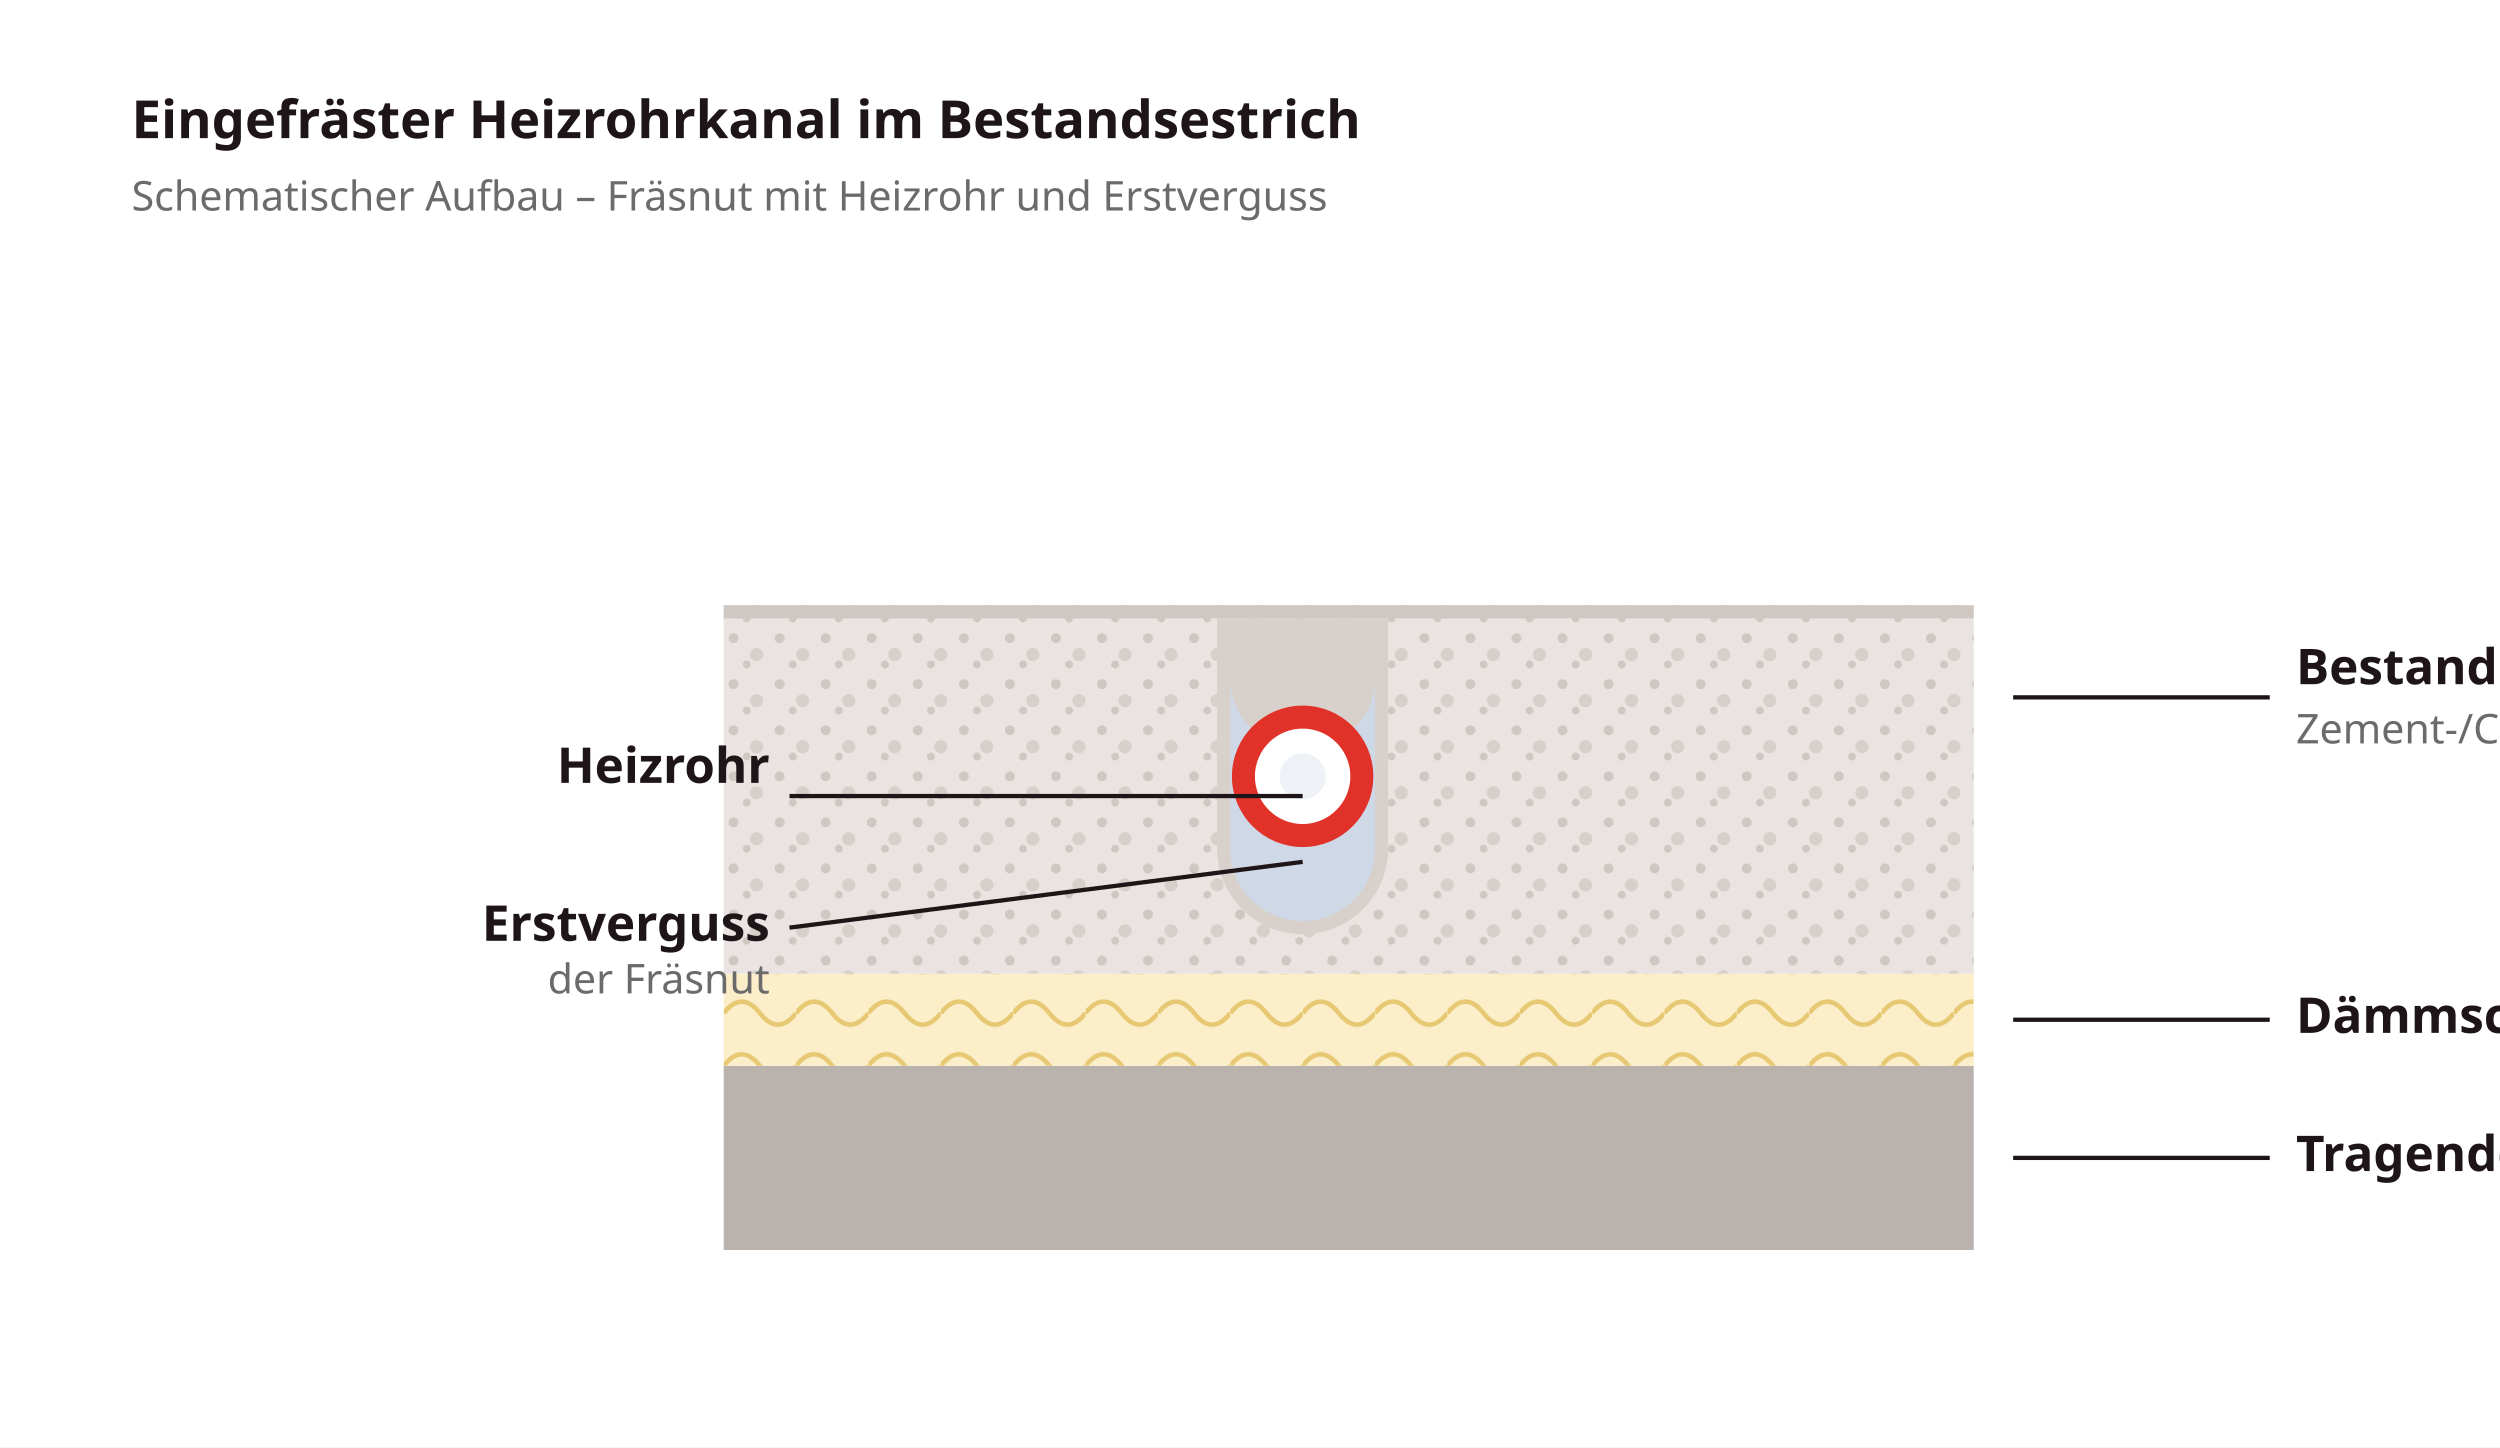
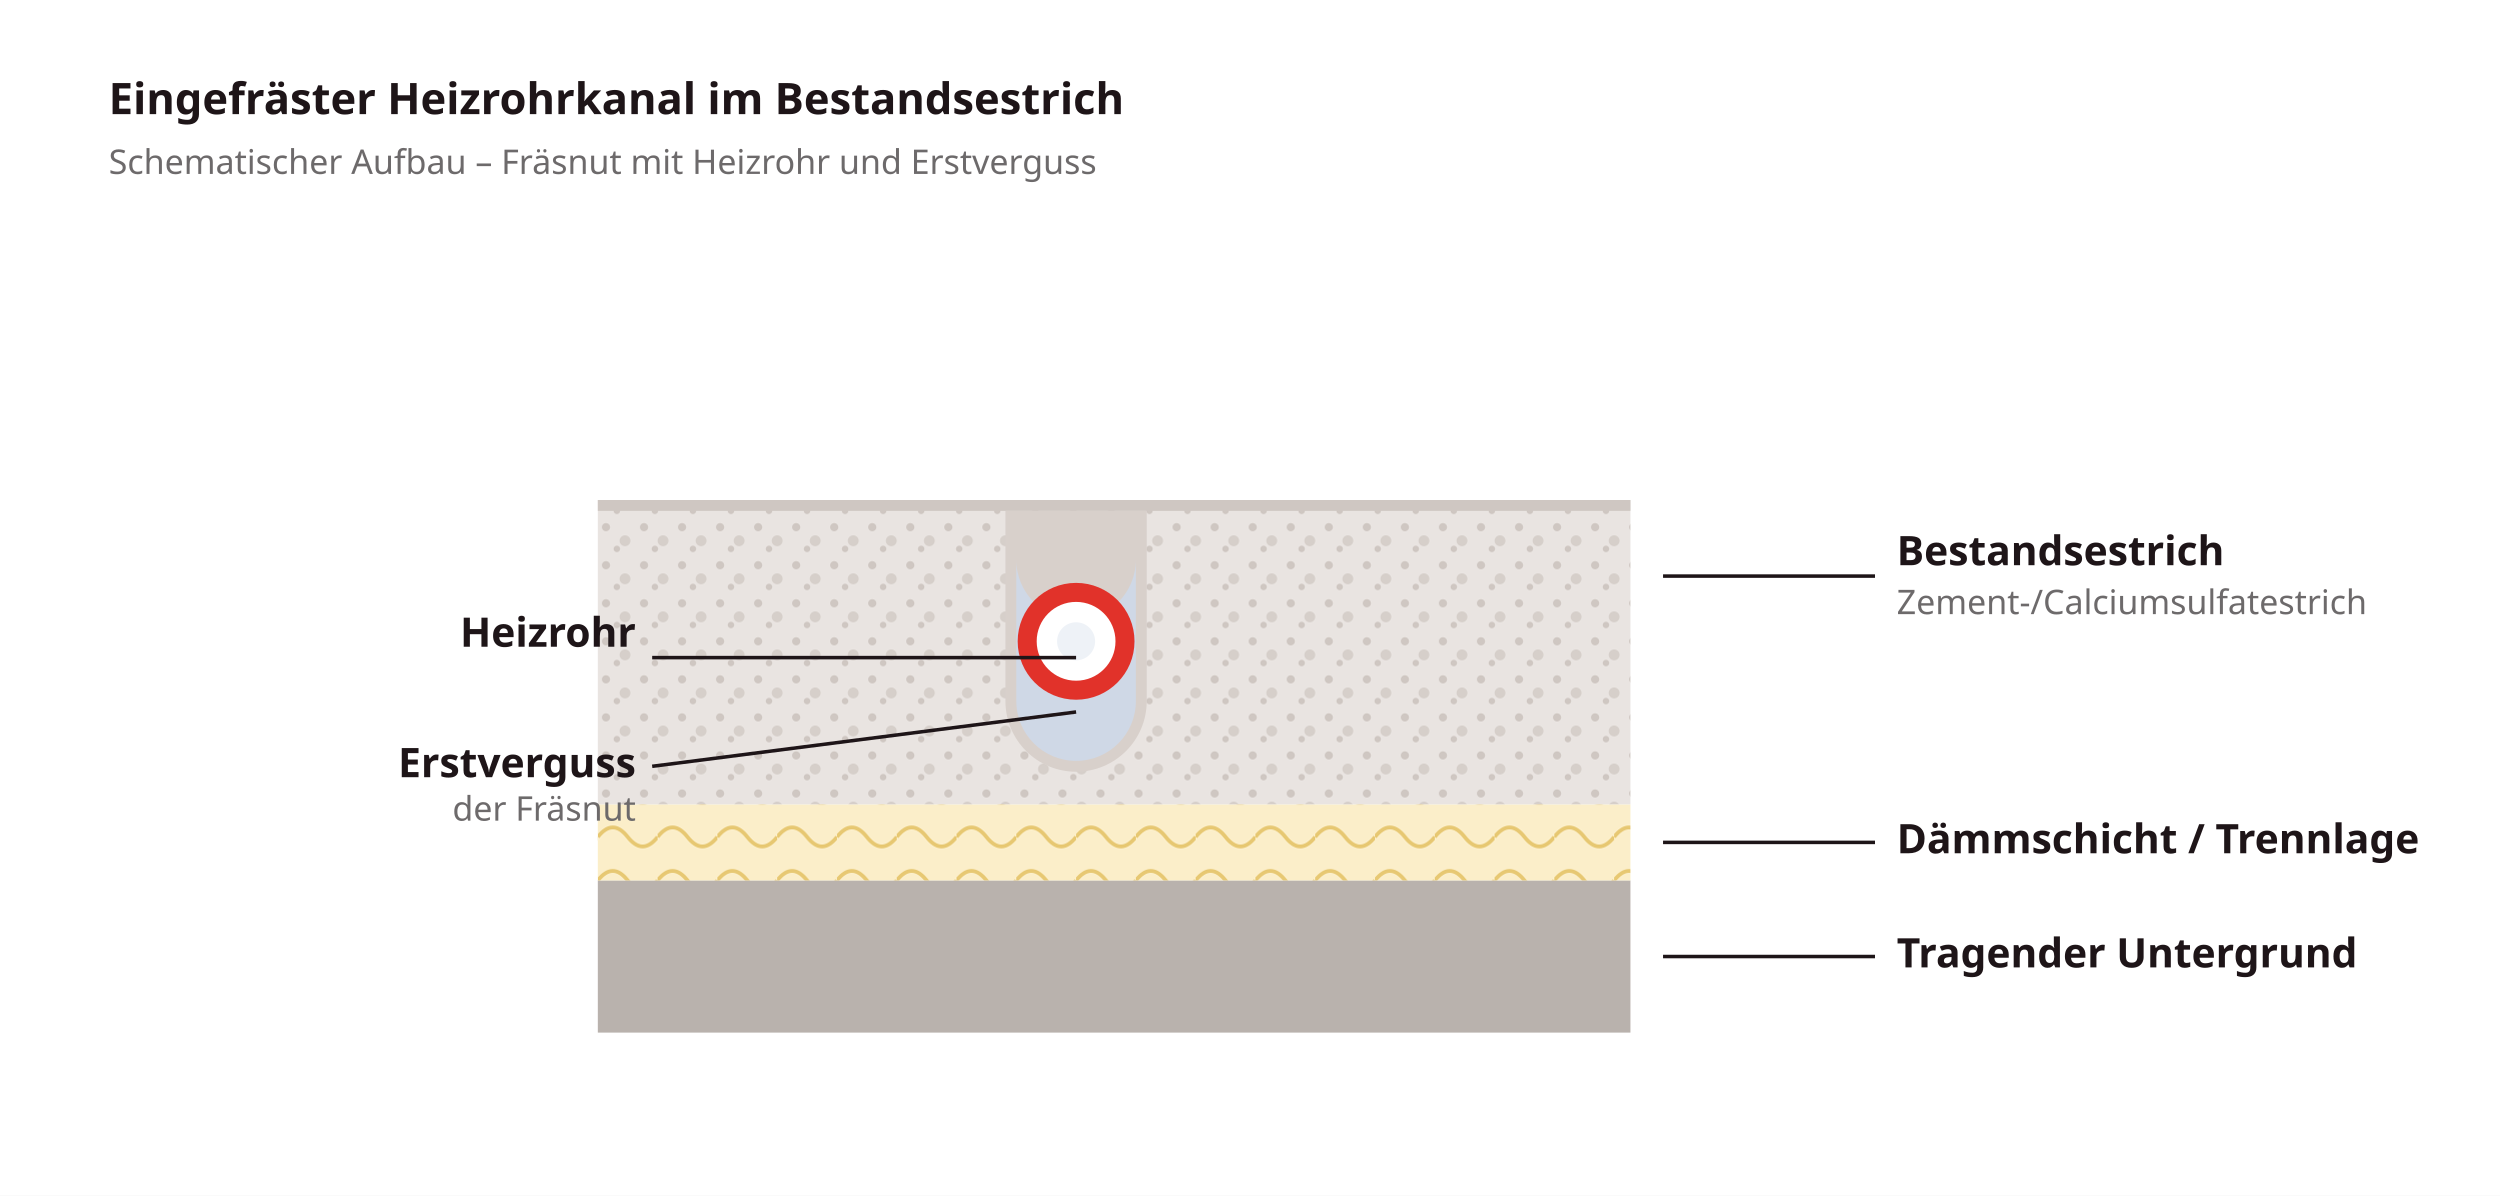
- <svg xmlns="http://www.w3.org/2000/svg" viewBox="0 0 760 440" role="img" aria-label="Querschnitt: eingefräster Heizrohrkanal im Bestandsestrich">
+ <svg xmlns="http://www.w3.org/2000/svg" viewBox="0 0 920 440" role="img" aria-label="Querschnitt: eingefräster Heizrohrkanal im Bestandsestrich">
  <defs>
    <style>
      .lab{font-family:Montserrat,sans-serif;font-size:15px;font-weight:600;fill:#1E1518}
      .sub{font-family:Montserrat,sans-serif;font-size:12.5px;font-weight:500;fill:#6d6a6b}
      .ttl{font-family:Montserrat,sans-serif;font-size:16px;font-weight:800;fill:#1E1518}
      .ln{stroke:#1E1518;stroke-width:1.3;fill:none}
    </style>
    <pattern id="screed" width="14" height="14" patternUnits="userSpaceOnUse">
      <rect width="14" height="14" fill="#e9e4e1" />
      <circle cx="3" cy="4" r="1.5" fill="#cfc7c2" />
      <circle cx="10" cy="9" r="2" fill="#d6cfca" />
      <circle cx="7" cy="12" r="1.2" fill="#cfc7c2" />
    </pattern>
    <pattern id="insul" width="22" height="16" patternUnits="userSpaceOnUse">
      <rect width="22" height="16" fill="#fbeec9" />
      <path d="M0 8 q5.5 -7 11 0 q5.5 7 11 0" stroke="#e7c873" stroke-width="1.4" fill="none" />
    </pattern>
  </defs>
-   <rect width="760" height="440" fill="#ffffff" />
+   <rect width="920" height="440" fill="#ffffff" />
  <text x="40" y="42" class="ttl">Eingefräster Heizrohrkanal im Bestandsestrich</text>
  <text x="40" y="64" class="sub">Schematischer Aufbau – Fräsnut mit Heizrohr und Erstverguss</text>
  <g transform="translate(220,92)">
    <rect x="0" y="232" width="380" height="56" fill="#b9b2ad" />
    <rect x="0" y="204" width="380" height="28" fill="url(#insul)" />
    <rect x="0" y="92" width="380" height="112" fill="url(#screed)" />
    <rect x="0" y="92" width="380" height="4" fill="#cfc7c2" />
    <g transform="translate(150,96)">
      <path d="M0 0 L0 70 A26 26 0 0 0 52 70 L52 0" fill="#d8d0cb" />
      <path d="M4 18 L4 70 A22 22 0 0 0 48 70 L48 18 A22 22 0 0 1 26 40 A22 22 0 0 1 4 18 Z" fill="#cfd8e6" />
      <circle cx="26" cy="48" r="18" fill="#fff" stroke="#E1322A" stroke-width="7" />
      <circle cx="26" cy="48" r="7" fill="#eef2f7" />
    </g>
    <g class="ln">
      <line x1="392" y1="120" x2="470" y2="120" />
      <line x1="392" y1="218" x2="470" y2="218" />
      <line x1="392" y1="260" x2="470" y2="260" />
      <line x1="176" y1="150" x2="20" y2="150" />
      <line x1="176" y1="170" x2="20" y2="190" />
    </g>
    <text x="478" y="116" class="lab">Bestandsestrich</text>
    <text x="478" y="134" class="sub">Zement-/Calciumsulfatestrich</text>
    <text x="478" y="222" class="lab">Dämmschicht / Trennlage</text>
    <text x="478" y="264" class="lab">Tragender Untergrund</text>
    <text x="14" y="146" class="lab" text-anchor="end">Heizrohr</text>
    <text x="14" y="194" class="lab" text-anchor="end">Erstverguss</text>
    <text x="14" y="210" class="sub" text-anchor="end">der Fräsnut</text>
  </g>
</svg>
